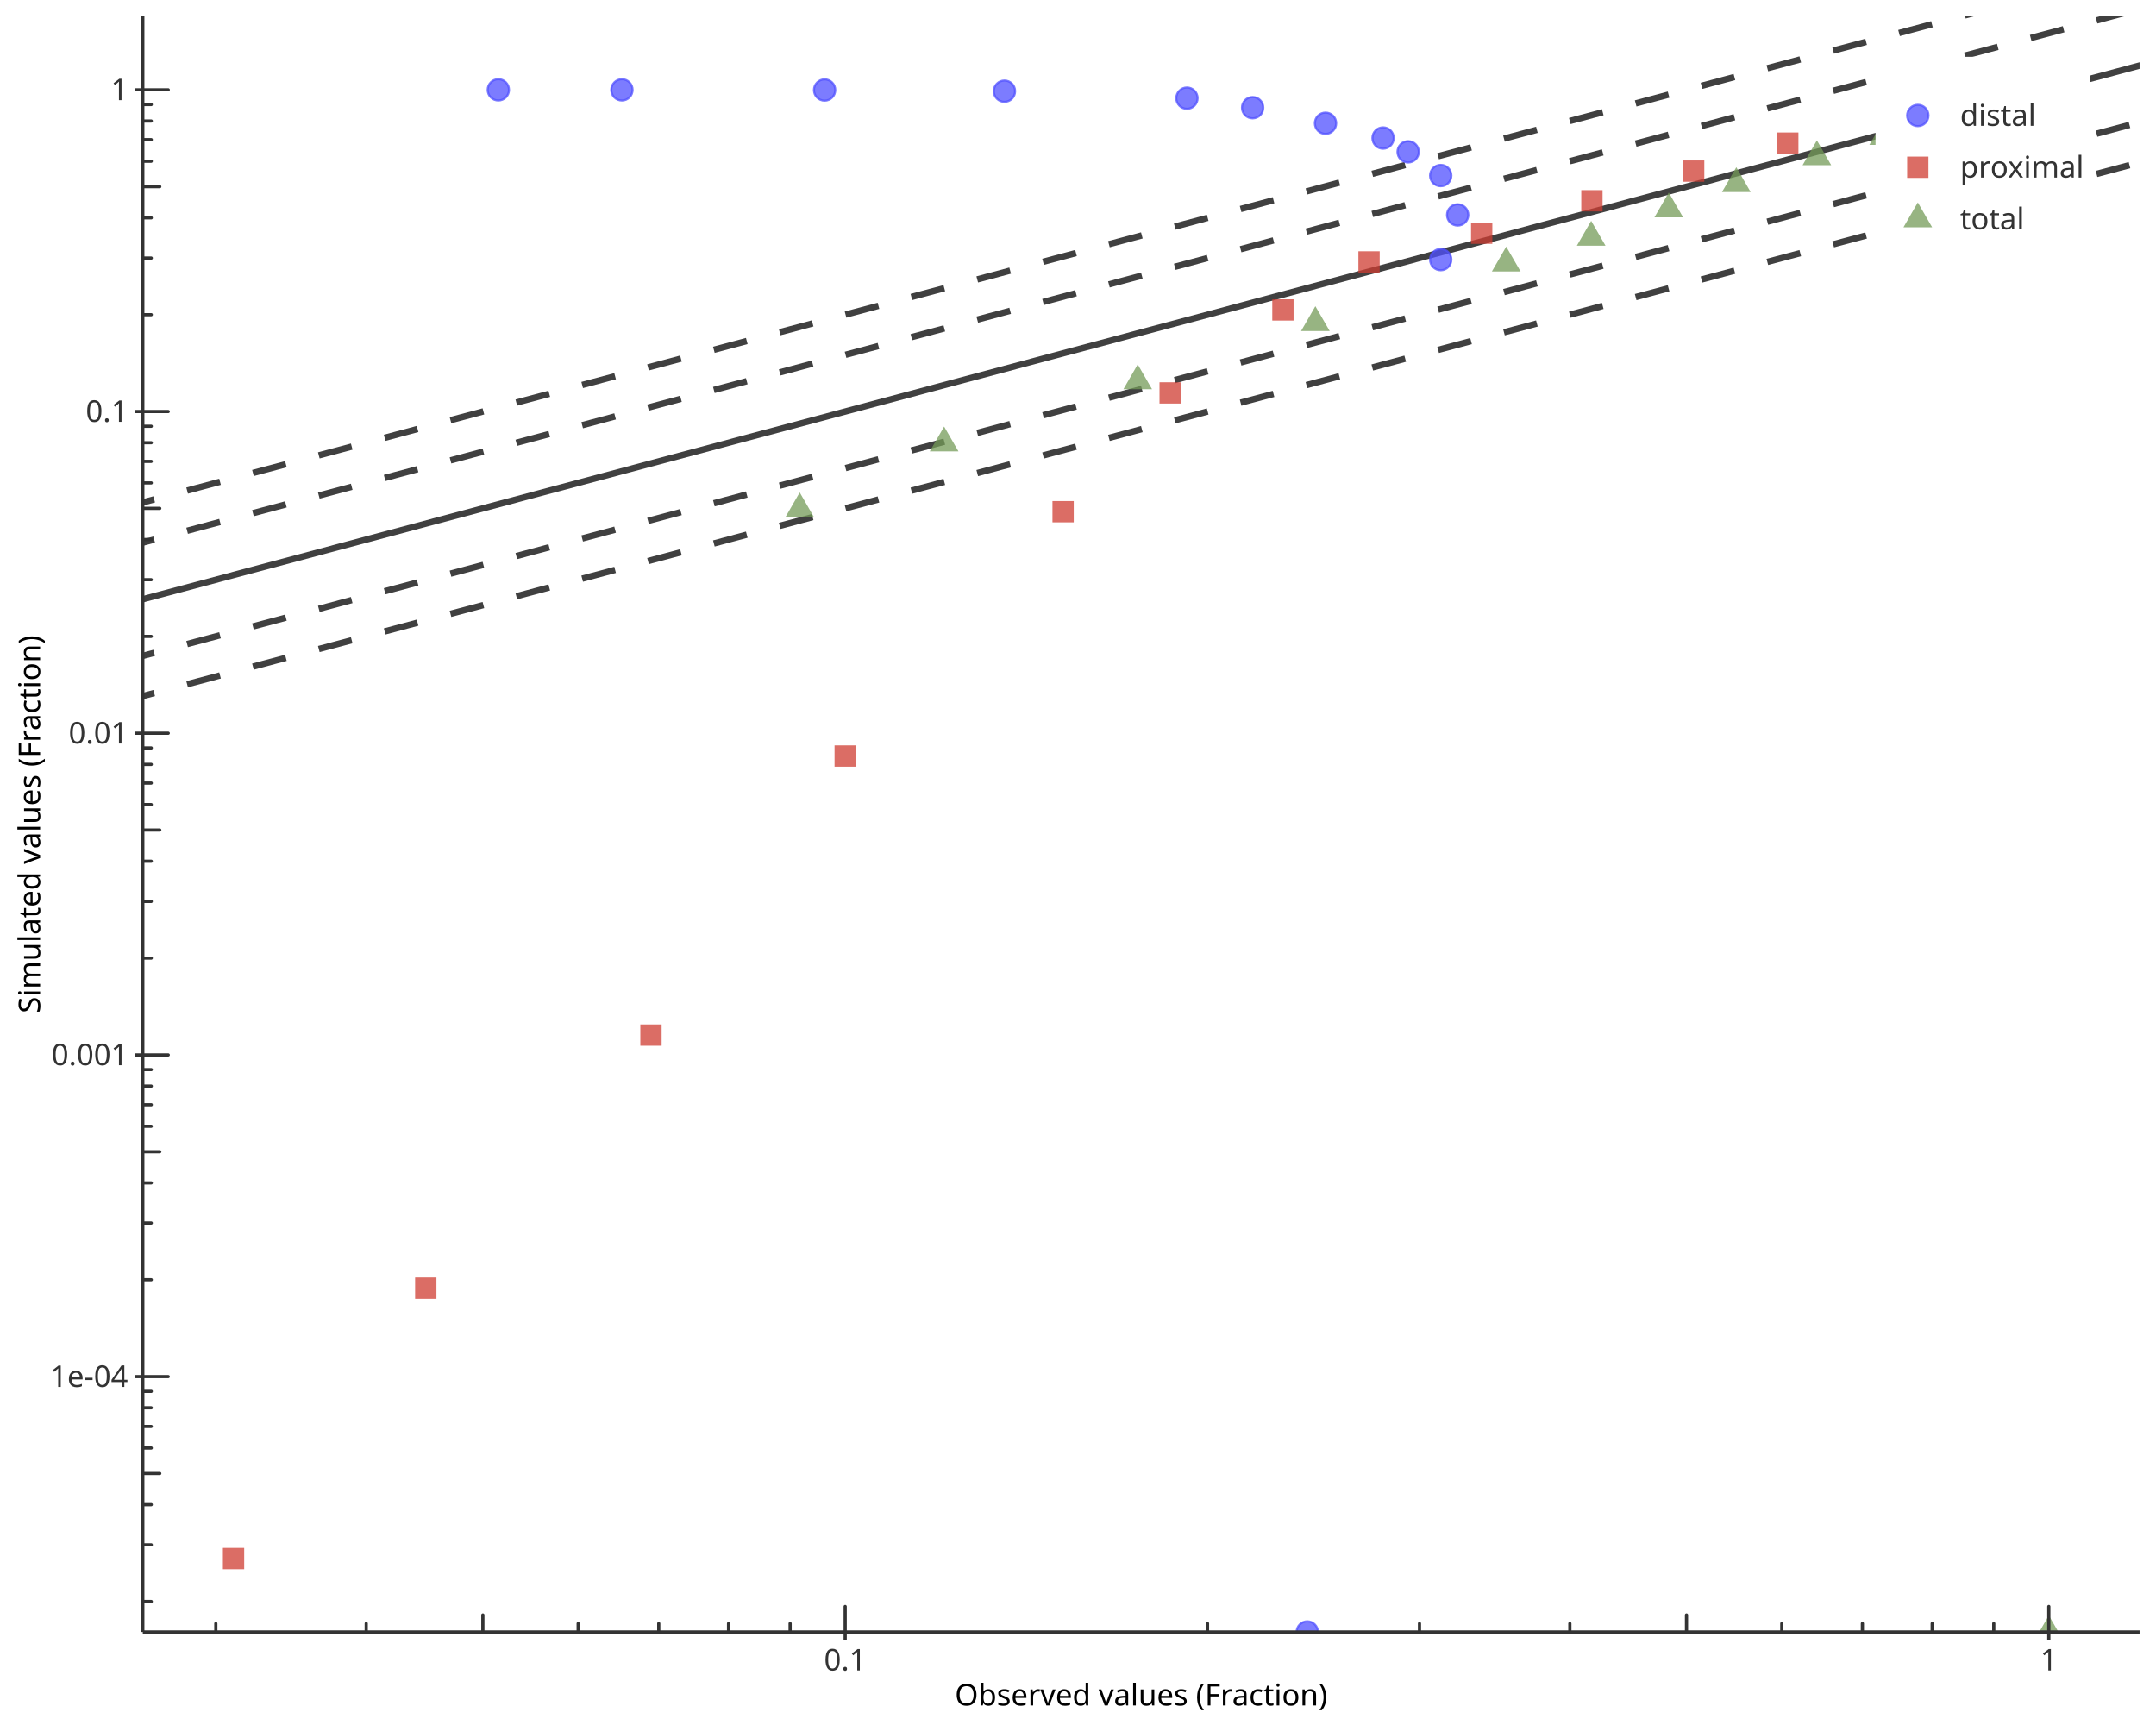
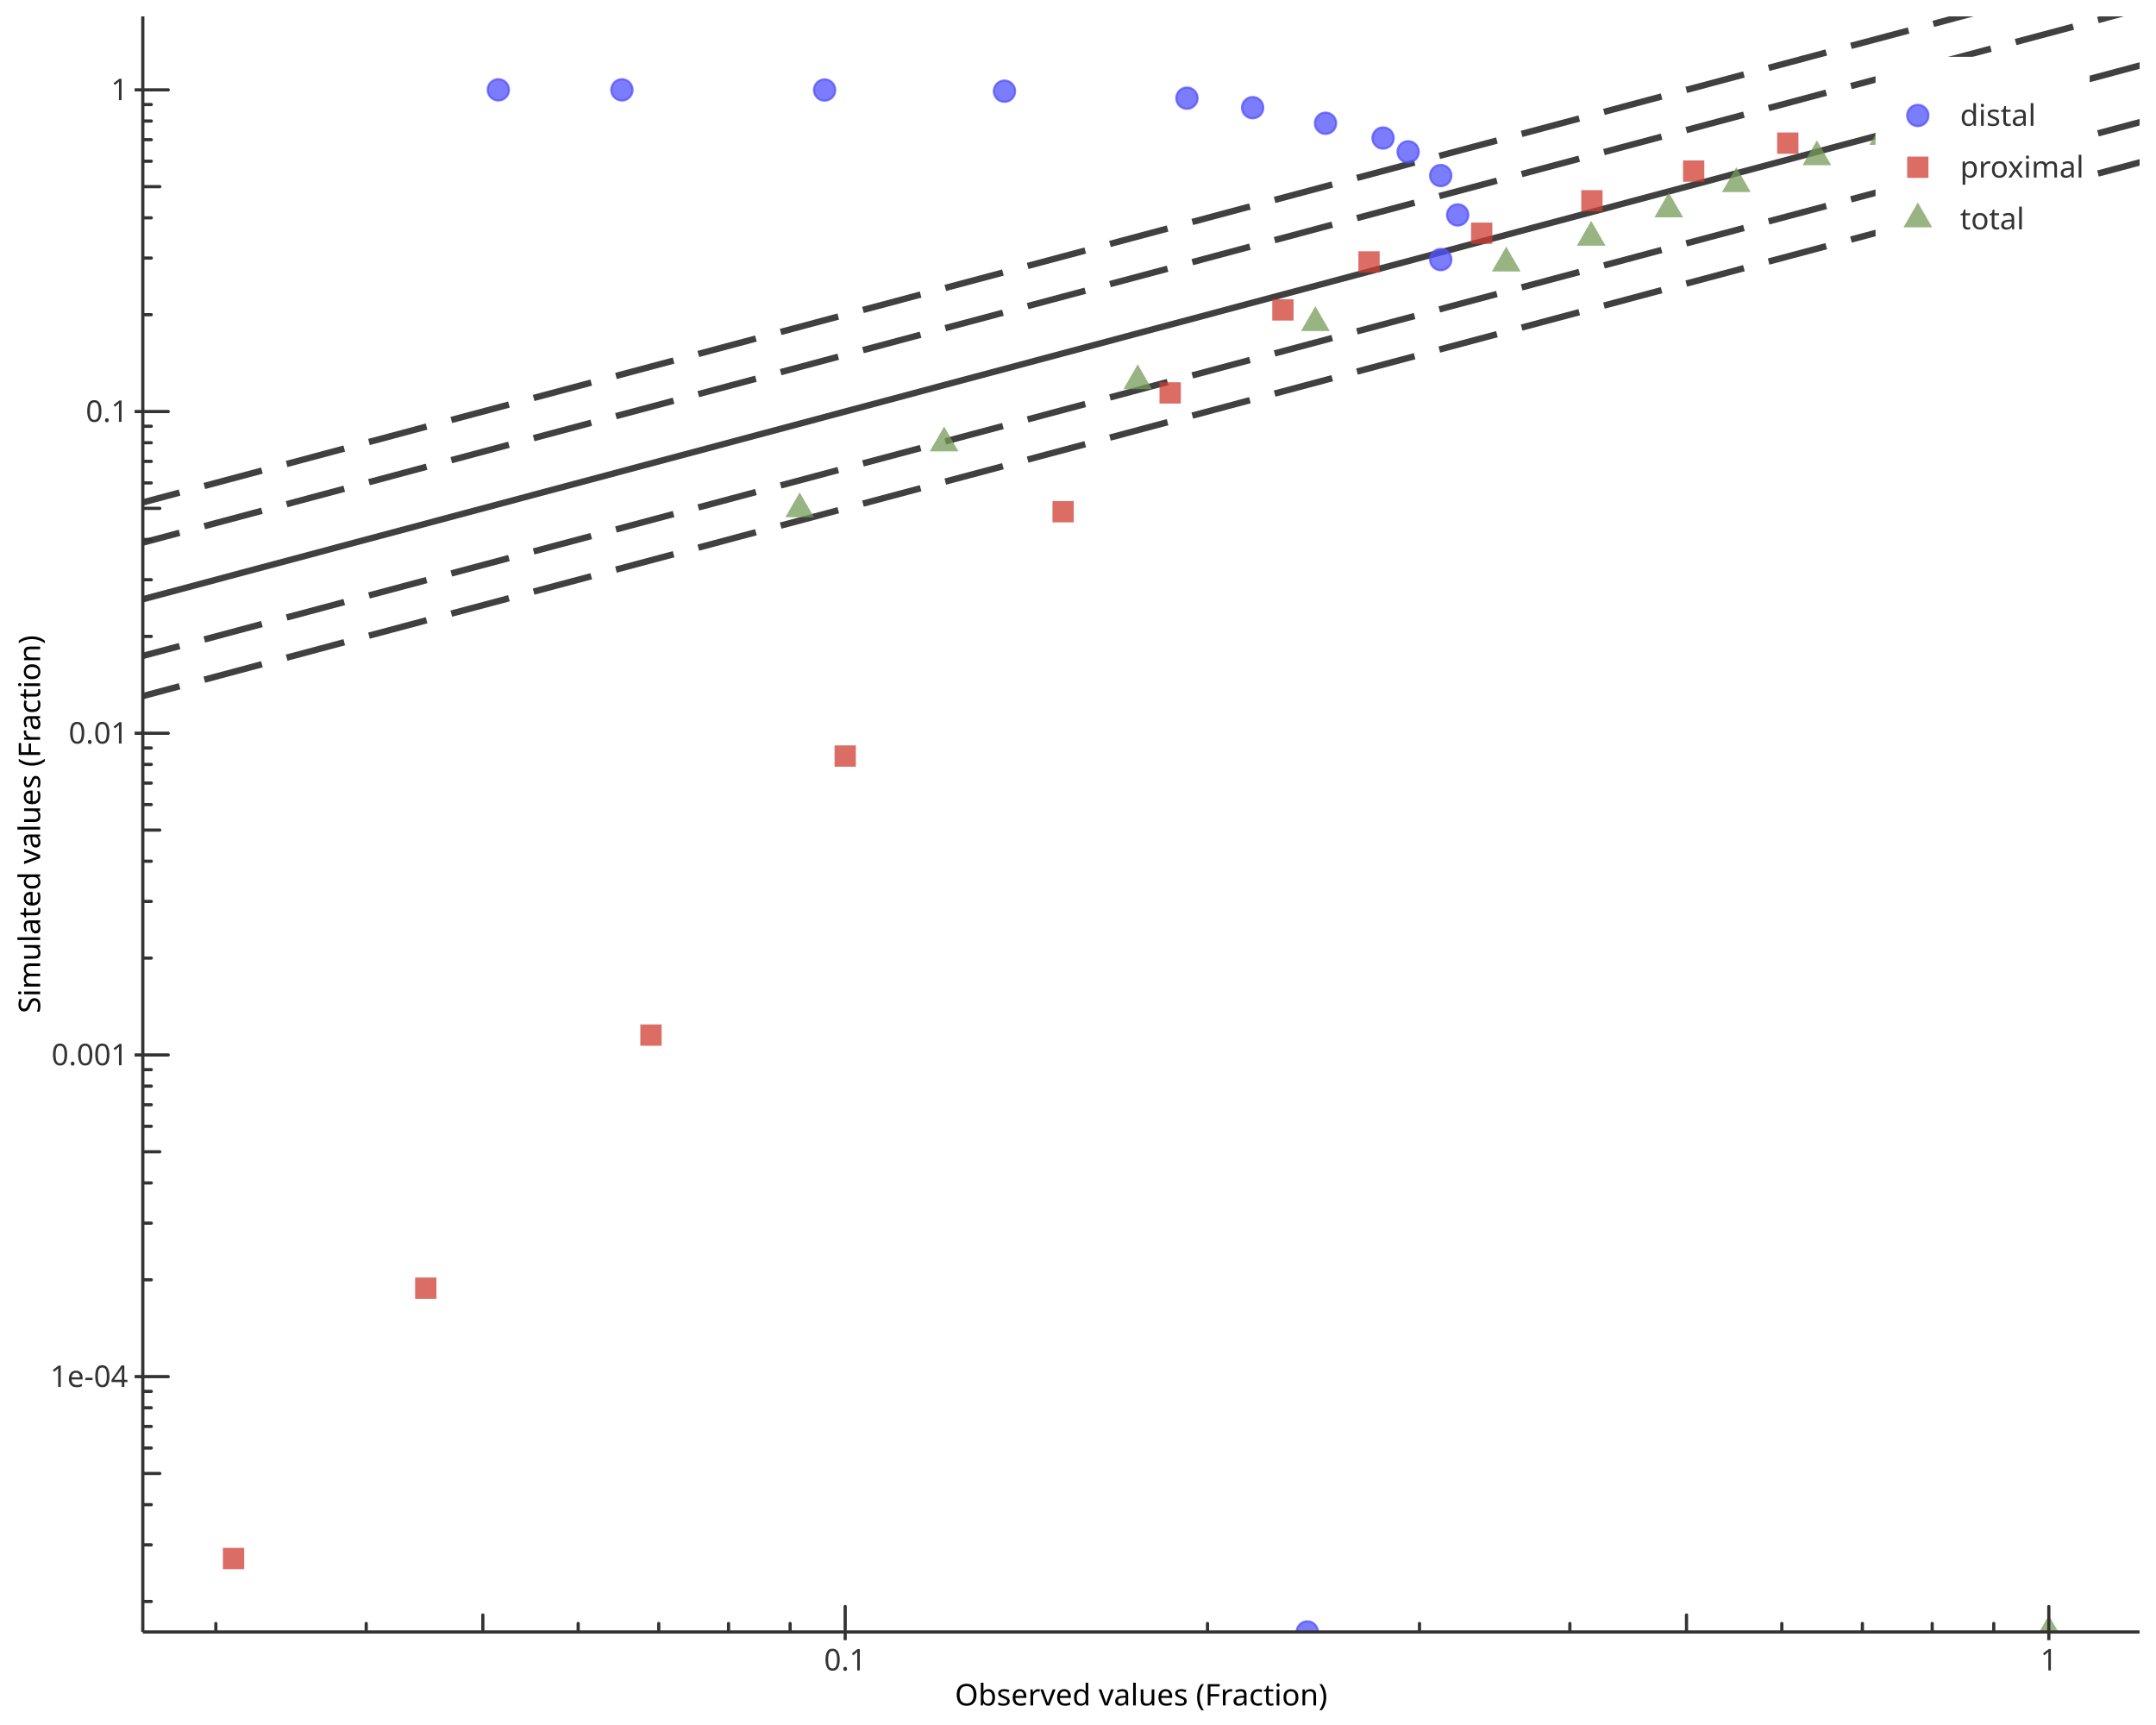
<svg xmlns="http://www.w3.org/2000/svg" class="svglite" data-engine-version="2.0" width="720.00pt" height="576.00pt" viewBox="0 0 720.00 576.00">
  <defs>
    <style type="text/css">
    .svglite line, .svglite polyline, .svglite polygon, .svglite path, .svglite rect, .svglite circle {
      fill: none;
      stroke: #000000;
      stroke-linecap: round;
      stroke-linejoin: round;
      stroke-miterlimit: 10.00;
    }
  </style>
  </defs>
  <rect width="100%" height="100%" style="stroke: none; fill: #FFFFFF;" />
  <defs>
    <clipPath id="cpMC4wMHw3MjAuMDB8MC4wMHw1NzYuMDA=">
      <rect x="0.00" y="0.00" width="720.00" height="576.00" />
    </clipPath>
  </defs>
  <g clip-path="url(#cpMC4wMHw3MjAuMDB8MC4wMHw1NzYuMDA=)">
    <rect x="0.00" y="0.00" width="720.00" height="576.00" style="stroke-width: 1.07; stroke: none; fill: #FFFFFF;" />
  </g>
  <defs>
    <clipPath id="cpNDcuNjl8NzE0LjUyfDUuNDh8NTQ0Ljkz">
      <rect x="47.69" y="5.48" width="666.83" height="539.45" />
    </clipPath>
  </defs>
  <g clip-path="url(#cpNDcuNjl8NzE0LjUyfDUuNDh8NTQ0Ljkz)">
    <rect x="47.69" y="5.48" width="666.83" height="539.45" style="stroke-width: 1.07; stroke: none; fill: #FFFFFF;" />
    <polyline points="47.69,513.38 714.52,513.38 " style="stroke-width: 0.53; stroke: #FFFFFF; stroke-linecap: butt;" />
    <polyline points="47.69,405.97 714.52,405.97 " style="stroke-width: 0.53; stroke: #FFFFFF; stroke-linecap: butt;" />
    <polyline points="47.69,298.55 714.52,298.55 " style="stroke-width: 0.53; stroke: #FFFFFF; stroke-linecap: butt;" />
    <polyline points="47.69,191.13 714.52,191.13 " style="stroke-width: 0.53; stroke: #FFFFFF; stroke-linecap: butt;" />
    <polyline points="47.69,83.71 714.52,83.71 " style="stroke-width: 0.53; stroke: #FFFFFF; stroke-linecap: butt;" />
    <polyline points="81.28,544.93 81.28,5.48 " style="stroke-width: 0.53; stroke: #FFFFFF; stroke-linecap: butt;" />
    <polyline points="483.23,544.93 483.23,5.48 " style="stroke-width: 0.53; stroke: #FFFFFF; stroke-linecap: butt;" />
  </g>
  <g clip-path="url(#cpMC4wMHw3MjAuMDB8MC4wMHw1NzYuMDA=)">
</g>
  <g clip-path="url(#cpNDcuNjl8NzE0LjUyfDUuNDh8NTQ0Ljkz)">
</g>
  <g clip-path="url(#cpMC4wMHw3MjAuMDB8MC4wMHw1NzYuMDA=)">
</g>
  <g clip-path="url(#cpNDcuNjl8NzE0LjUyfDUuNDh8NTQ0Ljkz)">
</g>
  <g clip-path="url(#cpMC4wMHw3MjAuMDB8MC4wMHw1NzYuMDA=)">
</g>
  <g clip-path="url(#cpNDcuNjl8NzE0LjUyfDUuNDh8NTQ0Ljkz)">
</g>
  <g clip-path="url(#cpMC4wMHw3MjAuMDB8MC4wMHw1NzYuMDA=)">
</g>
  <g clip-path="url(#cpNDcuNjl8NzE0LjUyfDUuNDh8NTQ0Ljkz)">
</g>
  <g clip-path="url(#cpMC4wMHw3MjAuMDB8MC4wMHw1NzYuMDA=)">
</g>
  <g clip-path="url(#cpNDcuNjl8NzE0LjUyfDUuNDh8NTQ0Ljkz)">
</g>
  <g clip-path="url(#cpMC4wMHw3MjAuMDB8MC4wMHw1NzYuMDA=)">
</g>
  <g clip-path="url(#cpNDcuNjl8NzE0LjUyfDUuNDh8NTQ0Ljkz)">
</g>
  <g clip-path="url(#cpMC4wMHw3MjAuMDB8MC4wMHw1NzYuMDA=)">
</g>
  <g clip-path="url(#cpNDcuNjl8NzE0LjUyfDUuNDh8NTQ0Ljkz)">
</g>
  <g clip-path="url(#cpMC4wMHw3MjAuMDB8MC4wMHw1NzYuMDA=)">
</g>
  <g clip-path="url(#cpNDcuNjl8NzE0LjUyfDUuNDh8NTQ0Ljkz)">
</g>
  <g clip-path="url(#cpMC4wMHw3MjAuMDB8MC4wMHw1NzYuMDA=)">
</g>
  <g clip-path="url(#cpNDcuNjl8NzE0LjUyfDUuNDh8NTQ0Ljkz)">
</g>
  <g clip-path="url(#cpMC4wMHw3MjAuMDB8MC4wMHw1NzYuMDA=)">
</g>
  <g clip-path="url(#cpNDcuNjl8NzE0LjUyfDUuNDh8NTQ0Ljkz)">
</g>
  <g clip-path="url(#cpMC4wMHw3MjAuMDB8MC4wMHw1NzYuMDA=)">
</g>
  <g clip-path="url(#cpNDcuNjl8NzE0LjUyfDUuNDh8NTQ0Ljkz)">
</g>
  <g clip-path="url(#cpMC4wMHw3MjAuMDB8MC4wMHw1NzYuMDA=)">
</g>
  <g clip-path="url(#cpNDcuNjl8NzE0LjUyfDUuNDh8NTQ0Ljkz)">
</g>
  <g clip-path="url(#cpMC4wMHw3MjAuMDB8MC4wMHw1NzYuMDA=)">
</g>
  <g clip-path="url(#cpNDcuNjl8NzE0LjUyfDUuNDh8NTQ0Ljkz)">
</g>
  <g clip-path="url(#cpMC4wMHw3MjAuMDB8MC4wMHw1NzYuMDA=)">
</g>
  <g clip-path="url(#cpNDcuNjl8NzE0LjUyfDUuNDh8NTQ0Ljkz)">
</g>
  <g clip-path="url(#cpMC4wMHw3MjAuMDB8MC4wMHw1NzYuMDA=)">
</g>
  <g clip-path="url(#cpNDcuNjl8NzE0LjUyfDUuNDh8NTQ0Ljkz)">
</g>
  <g clip-path="url(#cpMC4wMHw3MjAuMDB8MC4wMHw1NzYuMDA=)">
</g>
  <g clip-path="url(#cpNDcuNjl8NzE0LjUyfDUuNDh8NTQ0Ljkz)">
    <line x1="-619.15" y1="378.31" x2="1381.35" y2="-156.31" style="stroke-width: 2.13; stroke: #000000; stroke-opacity: 0.75; stroke-linecap: butt;" />
-     <line x1="-619.15" y1="359.39" x2="1381.35" y2="-175.22" style="stroke-width: 2.13; stroke: #000000; stroke-opacity: 0.75; stroke-dasharray: 11.38,11.38; stroke-linecap: butt;" />
-     <line x1="-619.15" y1="397.22" x2="1381.35" y2="-137.39" style="stroke-width: 2.13; stroke: #000000; stroke-opacity: 0.75; stroke-dasharray: 11.38,11.38; stroke-linecap: butt;" />
-     <line x1="-619.15" y1="345.97" x2="1381.35" y2="-188.64" style="stroke-width: 2.13; stroke: #000000; stroke-opacity: 0.75; stroke-dasharray: 11.38,11.38; stroke-linecap: butt;" />
-     <line x1="-619.15" y1="410.64" x2="1381.35" y2="-123.97" style="stroke-width: 2.13; stroke: #000000; stroke-opacity: 0.75; stroke-dasharray: 11.38,11.38; stroke-linecap: butt;" />
+     <line x1="-619.15" y1="359.39" x2="1381.35" y2="-175.22" style="stroke-width: 2.13; stroke: #000000; stroke-opacity: 0.75; stroke-dasharray: 19.92,8.54; stroke-linecap: butt;" />
+     <line x1="-619.15" y1="397.22" x2="1381.35" y2="-137.39" style="stroke-width: 2.13; stroke: #000000; stroke-opacity: 0.75; stroke-dasharray: 19.92,8.54; stroke-linecap: butt;" />
+     <line x1="-619.15" y1="345.97" x2="1381.35" y2="-188.64" style="stroke-width: 2.13; stroke: #000000; stroke-opacity: 0.75; stroke-dasharray: 19.92,8.54; stroke-linecap: butt;" />
+     <line x1="-619.15" y1="410.64" x2="1381.35" y2="-123.97" style="stroke-width: 2.13; stroke: #000000; stroke-opacity: 0.75; stroke-dasharray: 19.92,8.54; stroke-linecap: butt;" />
    <circle cx="436.57" cy="544.93" r="3.56" style="stroke-width: 0.71; stroke: #5050FF; stroke-opacity: 0.75; fill: #5050FF; fill-opacity: 0.75;" />
    <circle cx="481.13" cy="86.68" r="3.56" style="stroke-width: 0.71; stroke: #5050FF; stroke-opacity: 0.75; fill: #5050FF; fill-opacity: 0.75;" />
    <circle cx="486.79" cy="71.77" r="3.56" style="stroke-width: 0.71; stroke: #5050FF; stroke-opacity: 0.75; fill: #5050FF; fill-opacity: 0.75;" />
    <circle cx="481.13" cy="58.62" r="3.56" style="stroke-width: 0.71; stroke: #5050FF; stroke-opacity: 0.75; fill: #5050FF; fill-opacity: 0.75;" />
    <circle cx="470.25" cy="50.70" r="3.56" style="stroke-width: 0.71; stroke: #5050FF; stroke-opacity: 0.75; fill: #5050FF; fill-opacity: 0.75;" />
    <circle cx="461.88" cy="46.09" r="3.56" style="stroke-width: 0.71; stroke: #5050FF; stroke-opacity: 0.75; fill: #5050FF; fill-opacity: 0.75;" />
    <circle cx="442.66" cy="41.16" r="3.56" style="stroke-width: 0.71; stroke: #5050FF; stroke-opacity: 0.75; fill: #5050FF; fill-opacity: 0.75;" />
    <circle cx="418.32" cy="35.96" r="3.56" style="stroke-width: 0.71; stroke: #5050FF; stroke-opacity: 0.75; fill: #5050FF; fill-opacity: 0.75;" />
    <circle cx="396.38" cy="32.78" r="3.56" style="stroke-width: 0.71; stroke: #5050FF; stroke-opacity: 0.75; fill: #5050FF; fill-opacity: 0.75;" />
    <circle cx="335.44" cy="30.45" r="3.56" style="stroke-width: 0.71; stroke: #5050FF; stroke-opacity: 0.75; fill: #5050FF; fill-opacity: 0.75;" />
    <circle cx="275.38" cy="30.06" r="3.56" style="stroke-width: 0.71; stroke: #5050FF; stroke-opacity: 0.75; fill: #5050FF; fill-opacity: 0.75;" />
    <circle cx="207.69" cy="30.01" r="3.56" style="stroke-width: 0.71; stroke: #5050FF; stroke-opacity: 0.75; fill: #5050FF; fill-opacity: 0.75;" />
    <circle cx="166.42" cy="30.00" r="3.56" style="stroke-width: 0.71; stroke: #5050FF; stroke-opacity: 0.75; fill: #5050FF; fill-opacity: 0.75;" />
    <polygon points="629.23,36.46 636.34,36.46 636.34,29.35 629.23,29.35 " style="stroke-width: 0.71; stroke: none; fill: #CE3D32; fill-opacity: 0.75;" />
    <polygon points="593.48,51.35 600.59,51.35 600.59,44.24 593.48,44.24 " style="stroke-width: 0.71; stroke: none; fill: #CE3D32; fill-opacity: 0.75;" />
    <polygon points="562.05,60.69 569.16,60.69 569.16,53.58 562.05,53.58 " style="stroke-width: 0.71; stroke: none; fill: #CE3D32; fill-opacity: 0.75;" />
    <polygon points="528.07,70.60 535.18,70.60 535.18,63.49 528.07,63.49 " style="stroke-width: 0.71; stroke: none; fill: #CE3D32; fill-opacity: 0.75;" />
    <polygon points="491.26,81.43 498.37,81.43 498.37,74.32 491.26,74.32 " style="stroke-width: 0.71; stroke: none; fill: #CE3D32; fill-opacity: 0.75;" />
    <polygon points="453.64,91.02 460.75,91.02 460.75,83.90 453.64,83.90 " style="stroke-width: 0.71; stroke: none; fill: #CE3D32; fill-opacity: 0.75;" />
    <polygon points="424.88,107.04 431.99,107.04 431.99,99.93 424.88,99.93 " style="stroke-width: 0.71; stroke: none; fill: #CE3D32; fill-opacity: 0.75;" />
    <polygon points="387.22,134.75 394.34,134.75 394.34,127.64 387.22,127.64 " style="stroke-width: 0.71; stroke: none; fill: #CE3D32; fill-opacity: 0.75;" />
    <polygon points="351.47,174.42 358.58,174.42 358.58,167.31 351.47,167.31 " style="stroke-width: 0.71; stroke: none; fill: #CE3D32; fill-opacity: 0.75;" />
    <polygon points="278.70,256.01 285.81,256.01 285.81,248.90 278.70,248.90 " style="stroke-width: 0.71; stroke: none; fill: #CE3D32; fill-opacity: 0.75;" />
    <polygon points="213.84,349.19 220.95,349.19 220.95,342.07 213.84,342.07 " style="stroke-width: 0.71; stroke: none; fill: #CE3D32; fill-opacity: 0.75;" />
    <polygon points="138.63,433.69 145.75,433.69 145.75,426.58 138.63,426.58 " style="stroke-width: 0.71; stroke: none; fill: #CE3D32; fill-opacity: 0.75;" />
    <polygon points="74.44,523.97 81.55,523.97 81.55,516.86 74.44,516.86 " style="stroke-width: 0.71; stroke: none; fill: #CE3D32; fill-opacity: 0.75;" />
    <polygon points="684.21,539.40 689.00,547.70 679.42,547.70 " style="stroke-width: 0.71; stroke: none; fill: #749B58; fill-opacity: 0.75;" />
    <polygon points="665.82,28.52 670.61,36.81 661.03,36.81 " style="stroke-width: 0.71; stroke: none; fill: #749B58; fill-opacity: 0.75;" />
    <polygon points="650.63,33.22 655.42,41.51 645.84,41.51 " style="stroke-width: 0.71; stroke: none; fill: #749B58; fill-opacity: 0.75;" />
    <polygon points="629.07,40.10 633.86,48.39 624.28,48.39 " style="stroke-width: 0.71; stroke: none; fill: #749B58; fill-opacity: 0.75;" />
    <polygon points="606.76,46.87 611.54,55.17 601.97,55.17 " style="stroke-width: 0.71; stroke: none; fill: #749B58; fill-opacity: 0.75;" />
    <polygon points="579.85,55.84 584.64,64.13 575.06,64.13 " style="stroke-width: 0.71; stroke: none; fill: #749B58; fill-opacity: 0.75;" />
    <polygon points="557.29,64.29 562.08,72.58 552.50,72.58 " style="stroke-width: 0.71; stroke: none; fill: #749B58; fill-opacity: 0.75;" />
    <polygon points="531.38,73.75 536.17,82.05 526.59,82.05 " style="stroke-width: 0.71; stroke: none; fill: #749B58; fill-opacity: 0.75;" />
    <polygon points="503.01,82.35 507.80,90.64 498.22,90.64 " style="stroke-width: 0.71; stroke: none; fill: #749B58; fill-opacity: 0.75;" />
    <polygon points="439.27,102.24 444.06,110.53 434.49,110.53 " style="stroke-width: 0.71; stroke: none; fill: #749B58; fill-opacity: 0.75;" />
    <polygon points="379.94,121.67 384.73,129.97 375.16,129.97 " style="stroke-width: 0.71; stroke: none; fill: #749B58; fill-opacity: 0.75;" />
    <polygon points="315.29,142.43 320.08,150.72 310.50,150.72 " style="stroke-width: 0.71; stroke: none; fill: #749B58; fill-opacity: 0.75;" />
    <polygon points="267.06,164.42 271.85,172.71 262.28,172.71 " style="stroke-width: 0.71; stroke: none; fill: #749B58; fill-opacity: 0.75;" />
    <line x1="72.08" y1="544.93" x2="72.08" y2="542.10" style="stroke-width: 1.07; stroke: #333333;" />
    <line x1="122.30" y1="544.93" x2="122.30" y2="542.10" style="stroke-width: 1.07; stroke: #333333;" />
    <line x1="161.25" y1="544.93" x2="161.25" y2="539.26" style="stroke-width: 1.07; stroke: #333333;" />
    <line x1="193.08" y1="544.93" x2="193.08" y2="542.10" style="stroke-width: 1.07; stroke: #333333;" />
    <line x1="219.99" y1="544.93" x2="219.99" y2="542.10" style="stroke-width: 1.07; stroke: #333333;" />
    <line x1="243.30" y1="544.93" x2="243.30" y2="542.10" style="stroke-width: 1.07; stroke: #333333;" />
    <line x1="263.86" y1="544.93" x2="263.86" y2="542.10" style="stroke-width: 1.07; stroke: #333333;" />
    <line x1="282.25" y1="544.93" x2="282.25" y2="536.43" style="stroke-width: 1.07; stroke: #333333;" />
    <line x1="403.25" y1="544.93" x2="403.25" y2="542.10" style="stroke-width: 1.07; stroke: #333333;" />
    <line x1="474.04" y1="544.93" x2="474.04" y2="542.10" style="stroke-width: 1.07; stroke: #333333;" />
    <line x1="524.26" y1="544.93" x2="524.26" y2="542.10" style="stroke-width: 1.07; stroke: #333333;" />
    <line x1="563.21" y1="544.93" x2="563.21" y2="539.26" style="stroke-width: 1.07; stroke: #333333;" />
    <line x1="595.04" y1="544.93" x2="595.04" y2="542.10" style="stroke-width: 1.07; stroke: #333333;" />
    <line x1="621.95" y1="544.93" x2="621.95" y2="542.10" style="stroke-width: 1.07; stroke: #333333;" />
    <line x1="645.26" y1="544.93" x2="645.26" y2="542.10" style="stroke-width: 1.07; stroke: #333333;" />
    <line x1="665.82" y1="544.93" x2="665.82" y2="542.10" style="stroke-width: 1.07; stroke: #333333;" />
    <line x1="684.21" y1="544.93" x2="684.21" y2="536.43" style="stroke-width: 1.07; stroke: #333333;" />
    <line x1="47.69" y1="534.76" x2="50.52" y2="534.76" style="stroke-width: 1.07; stroke: #333333;" />
    <line x1="47.69" y1="515.84" x2="50.52" y2="515.84" style="stroke-width: 1.07; stroke: #333333;" />
    <line x1="47.69" y1="502.42" x2="50.52" y2="502.42" style="stroke-width: 1.07; stroke: #333333;" />
    <line x1="47.69" y1="492.01" x2="53.36" y2="492.01" style="stroke-width: 1.07; stroke: #333333;" />
    <line x1="47.69" y1="483.51" x2="50.52" y2="483.51" style="stroke-width: 1.07; stroke: #333333;" />
    <line x1="47.69" y1="476.31" x2="50.52" y2="476.31" style="stroke-width: 1.07; stroke: #333333;" />
    <line x1="47.69" y1="470.08" x2="50.52" y2="470.08" style="stroke-width: 1.07; stroke: #333333;" />
    <line x1="47.69" y1="464.59" x2="50.52" y2="464.59" style="stroke-width: 1.07; stroke: #333333;" />
    <line x1="47.69" y1="459.67" x2="56.19" y2="459.67" style="stroke-width: 1.07; stroke: #333333;" />
    <line x1="47.69" y1="427.34" x2="50.52" y2="427.34" style="stroke-width: 1.07; stroke: #333333;" />
    <line x1="47.69" y1="408.42" x2="50.52" y2="408.42" style="stroke-width: 1.07; stroke: #333333;" />
    <line x1="47.69" y1="395.00" x2="50.52" y2="395.00" style="stroke-width: 1.07; stroke: #333333;" />
    <line x1="47.69" y1="384.59" x2="53.36" y2="384.59" style="stroke-width: 1.07; stroke: #333333;" />
    <line x1="47.69" y1="376.09" x2="50.52" y2="376.09" style="stroke-width: 1.07; stroke: #333333;" />
    <line x1="47.69" y1="368.90" x2="50.52" y2="368.90" style="stroke-width: 1.07; stroke: #333333;" />
    <line x1="47.69" y1="362.67" x2="50.52" y2="362.67" style="stroke-width: 1.07; stroke: #333333;" />
    <line x1="47.69" y1="357.17" x2="50.52" y2="357.17" style="stroke-width: 1.07; stroke: #333333;" />
    <line x1="47.69" y1="352.26" x2="56.19" y2="352.26" style="stroke-width: 1.07; stroke: #333333;" />
    <line x1="47.69" y1="319.92" x2="50.52" y2="319.92" style="stroke-width: 1.07; stroke: #333333;" />
    <line x1="47.69" y1="301.00" x2="50.52" y2="301.00" style="stroke-width: 1.07; stroke: #333333;" />
    <line x1="47.69" y1="287.58" x2="50.52" y2="287.58" style="stroke-width: 1.07; stroke: #333333;" />
    <line x1="47.69" y1="277.17" x2="53.36" y2="277.17" style="stroke-width: 1.07; stroke: #333333;" />
    <line x1="47.69" y1="268.67" x2="50.52" y2="268.67" style="stroke-width: 1.07; stroke: #333333;" />
    <line x1="47.69" y1="261.48" x2="50.52" y2="261.48" style="stroke-width: 1.07; stroke: #333333;" />
    <line x1="47.69" y1="255.25" x2="50.52" y2="255.25" style="stroke-width: 1.07; stroke: #333333;" />
    <line x1="47.69" y1="249.75" x2="50.52" y2="249.75" style="stroke-width: 1.07; stroke: #333333;" />
    <line x1="47.69" y1="244.84" x2="56.19" y2="244.84" style="stroke-width: 1.07; stroke: #333333;" />
    <line x1="47.69" y1="212.50" x2="50.52" y2="212.50" style="stroke-width: 1.07; stroke: #333333;" />
    <line x1="47.69" y1="193.58" x2="50.52" y2="193.58" style="stroke-width: 1.07; stroke: #333333;" />
    <line x1="47.69" y1="180.16" x2="50.52" y2="180.16" style="stroke-width: 1.07; stroke: #333333;" />
    <line x1="47.69" y1="169.75" x2="53.36" y2="169.75" style="stroke-width: 1.07; stroke: #333333;" />
    <line x1="47.69" y1="161.25" x2="50.52" y2="161.25" style="stroke-width: 1.07; stroke: #333333;" />
    <line x1="47.69" y1="154.06" x2="50.52" y2="154.06" style="stroke-width: 1.07; stroke: #333333;" />
    <line x1="47.69" y1="147.83" x2="50.52" y2="147.83" style="stroke-width: 1.07; stroke: #333333;" />
    <line x1="47.69" y1="142.33" x2="50.52" y2="142.33" style="stroke-width: 1.07; stroke: #333333;" />
    <line x1="47.69" y1="137.42" x2="56.19" y2="137.42" style="stroke-width: 1.07; stroke: #333333;" />
    <line x1="47.69" y1="105.08" x2="50.52" y2="105.08" style="stroke-width: 1.07; stroke: #333333;" />
    <line x1="47.69" y1="86.17" x2="50.52" y2="86.17" style="stroke-width: 1.07; stroke: #333333;" />
    <line x1="47.69" y1="72.74" x2="50.52" y2="72.74" style="stroke-width: 1.07; stroke: #333333;" />
    <line x1="47.69" y1="62.33" x2="53.36" y2="62.33" style="stroke-width: 1.07; stroke: #333333;" />
    <line x1="47.69" y1="53.83" x2="50.52" y2="53.83" style="stroke-width: 1.07; stroke: #333333;" />
    <line x1="47.69" y1="46.64" x2="50.52" y2="46.64" style="stroke-width: 1.07; stroke: #333333;" />
    <line x1="47.69" y1="40.41" x2="50.52" y2="40.41" style="stroke-width: 1.07; stroke: #333333;" />
    <line x1="47.69" y1="34.91" x2="50.52" y2="34.91" style="stroke-width: 1.07; stroke: #333333;" />
    <line x1="47.69" y1="30.00" x2="56.19" y2="30.00" style="stroke-width: 1.07; stroke: #333333;" />
  </g>
  <g clip-path="url(#cpMC4wMHw3MjAuMDB8MC4wMHw1NzYuMDA=)">
    <polyline points="47.69,544.93 47.69,5.48 " style="stroke-width: 1.07; stroke: #333333; stroke-linecap: butt;" />
    <text x="42.76" y="463.12" text-anchor="end" style="font-size: 10.00px; fill: #333333; font-family: sans;" textLength="25.58px" lengthAdjust="spacingAndGlyphs">1e-04</text>
    <text x="42.76" y="355.70" text-anchor="end" style="font-size: 10.00px; fill: #333333; font-family: sans;" textLength="25.03px" lengthAdjust="spacingAndGlyphs">0.001</text>
    <text x="42.76" y="248.28" text-anchor="end" style="font-size: 10.00px; fill: #333333; font-family: sans;" textLength="19.46px" lengthAdjust="spacingAndGlyphs">0.01</text>
    <text x="42.76" y="140.86" text-anchor="end" style="font-size: 10.00px; fill: #333333; font-family: sans;" textLength="13.90px" lengthAdjust="spacingAndGlyphs">0.1</text>
    <text x="42.76" y="33.44" text-anchor="end" style="font-size: 10.00px; fill: #333333; font-family: sans;" textLength="5.56px" lengthAdjust="spacingAndGlyphs">1</text>
    <polyline points="44.95,459.67 47.69,459.67 " style="stroke-width: 1.07; stroke: #333333; stroke-linecap: butt;" />
    <polyline points="44.95,352.26 47.69,352.26 " style="stroke-width: 1.07; stroke: #333333; stroke-linecap: butt;" />
    <polyline points="44.95,244.84 47.69,244.84 " style="stroke-width: 1.07; stroke: #333333; stroke-linecap: butt;" />
    <polyline points="44.95,137.42 47.69,137.42 " style="stroke-width: 1.07; stroke: #333333; stroke-linecap: butt;" />
    <polyline points="44.95,30.00 47.69,30.00 " style="stroke-width: 1.07; stroke: #333333; stroke-linecap: butt;" />
    <polyline points="47.69,544.93 714.52,544.93 " style="stroke-width: 1.07; stroke: #333333; stroke-linecap: butt;" />
    <polyline points="282.25,547.67 282.25,544.93 " style="stroke-width: 1.07; stroke: #333333; stroke-linecap: butt;" />
    <polyline points="684.21,547.67 684.21,544.93 " style="stroke-width: 1.07; stroke: #333333; stroke-linecap: butt;" />
    <text x="282.25" y="557.78" text-anchor="middle" style="font-size: 10.00px; fill: #333333; font-family: sans;" textLength="13.90px" lengthAdjust="spacingAndGlyphs">0.1</text>
    <text x="684.21" y="557.78" text-anchor="middle" style="font-size: 10.00px; fill: #333333; font-family: sans;" textLength="5.56px" lengthAdjust="spacingAndGlyphs">1</text>
    <text x="381.10" y="569.48" text-anchor="middle" style="font-size: 10.00px; font-family: sans;" textLength="120.62px" lengthAdjust="spacingAndGlyphs">Observed values (Fraction)</text>
    <text transform="translate(13.40,275.21) rotate(-90)" text-anchor="middle" style="font-size: 10.00px; font-family: sans;" textLength="121.73px" lengthAdjust="spacingAndGlyphs">Simulated values (Fraction)</text>
    <rect x="626.34" y="18.97" width="71.51" height="68.28" style="stroke-width: 1.07; stroke: none; fill: #FFFFFF;" />
    <rect x="631.82" y="29.92" width="17.28" height="17.28" style="stroke-width: 1.07; stroke: none; fill: #FFFFFF;" />
    <circle cx="640.46" cy="38.56" r="3.56" style="stroke-width: 0.71; stroke: #5050FF; stroke-opacity: 0.75; fill: #5050FF; fill-opacity: 0.75;" />
    <rect x="631.82" y="47.20" width="17.28" height="17.28" style="stroke-width: 1.07; stroke: none; fill: #FFFFFF;" />
    <polygon points="636.90,59.40 644.01,59.40 644.01,52.29 636.90,52.29 " style="stroke-width: 0.71; stroke: none; fill: #CE3D32; fill-opacity: 0.75;" />
    <rect x="631.82" y="64.48" width="17.28" height="17.28" style="stroke-width: 1.07; stroke: none; fill: #FFFFFF;" />
    <polygon points="640.46,67.60 645.24,75.89 635.67,75.89 " style="stroke-width: 0.71; stroke: none; fill: #749B58; fill-opacity: 0.75;" />
    <text x="654.58" y="42.01" style="font-size: 10.00px; fill: #333333; font-family: sans;" textLength="23.35px" lengthAdjust="spacingAndGlyphs">distal</text>
    <text x="654.58" y="59.29" style="font-size: 10.00px; fill: #333333; font-family: sans;" textLength="37.79px" lengthAdjust="spacingAndGlyphs">proximal</text>
    <text x="654.58" y="76.57" style="font-size: 10.00px; fill: #333333; font-family: sans;" textLength="18.90px" lengthAdjust="spacingAndGlyphs">total</text>
  </g>
</svg>
